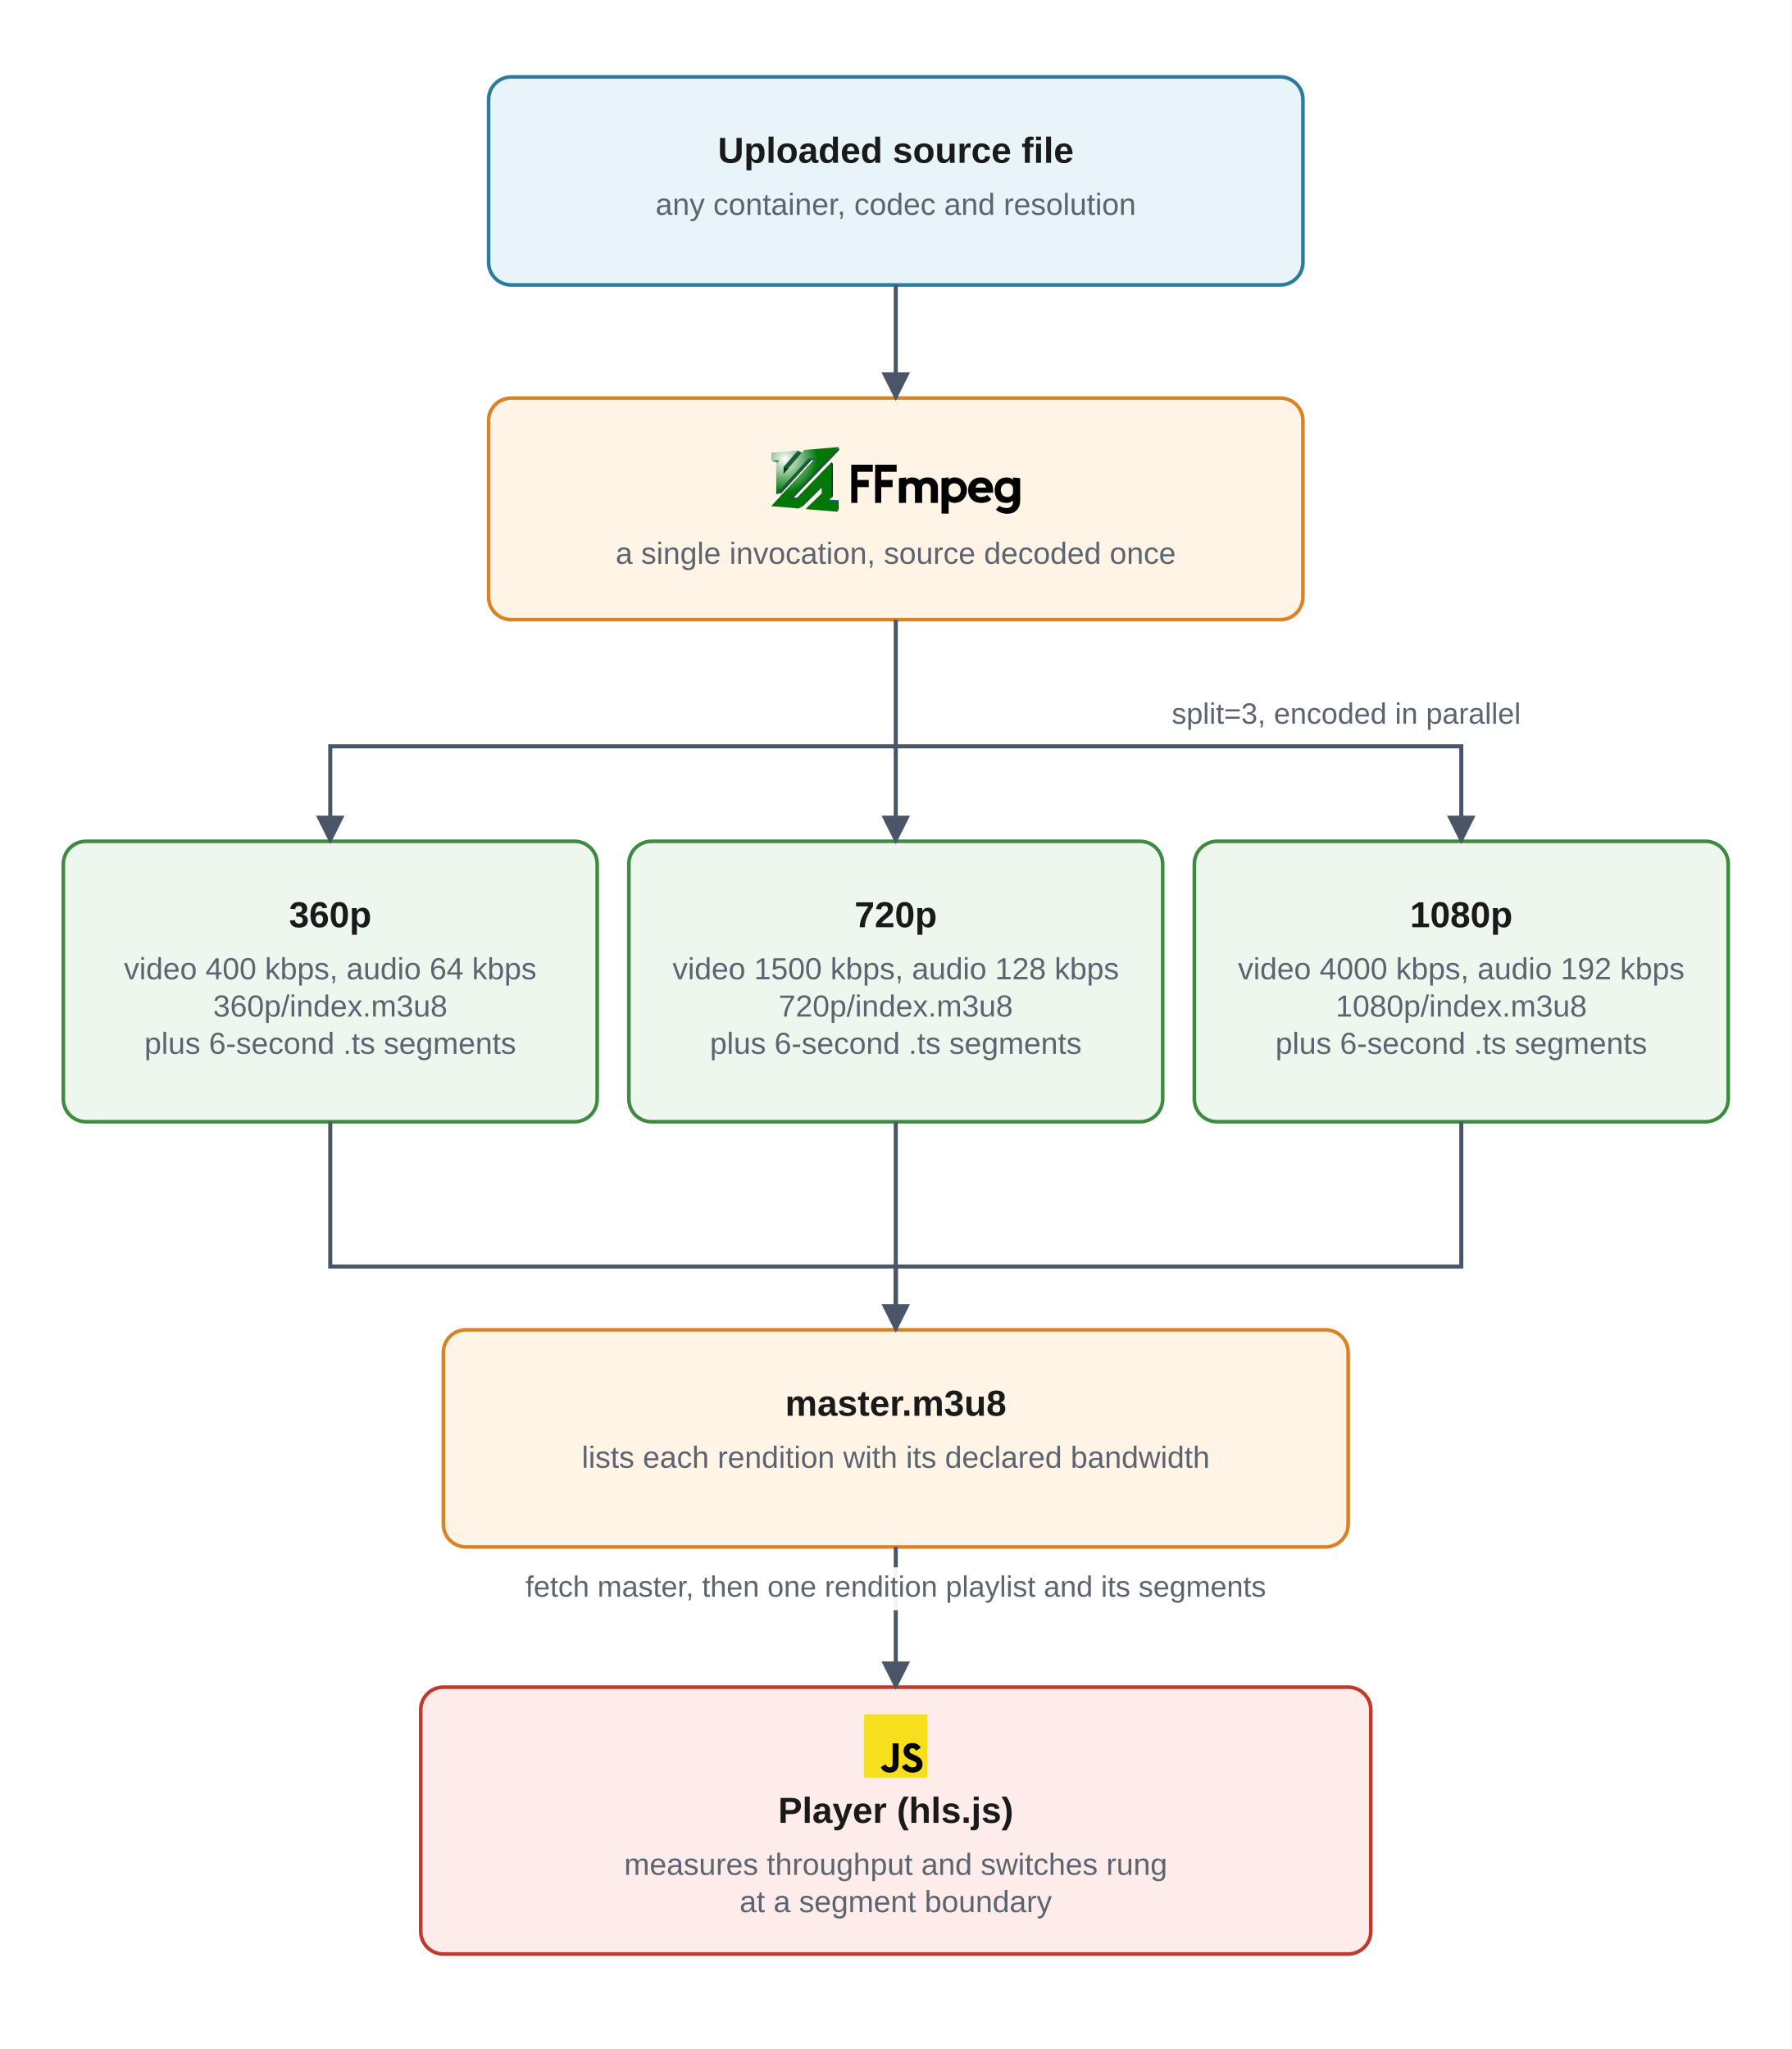
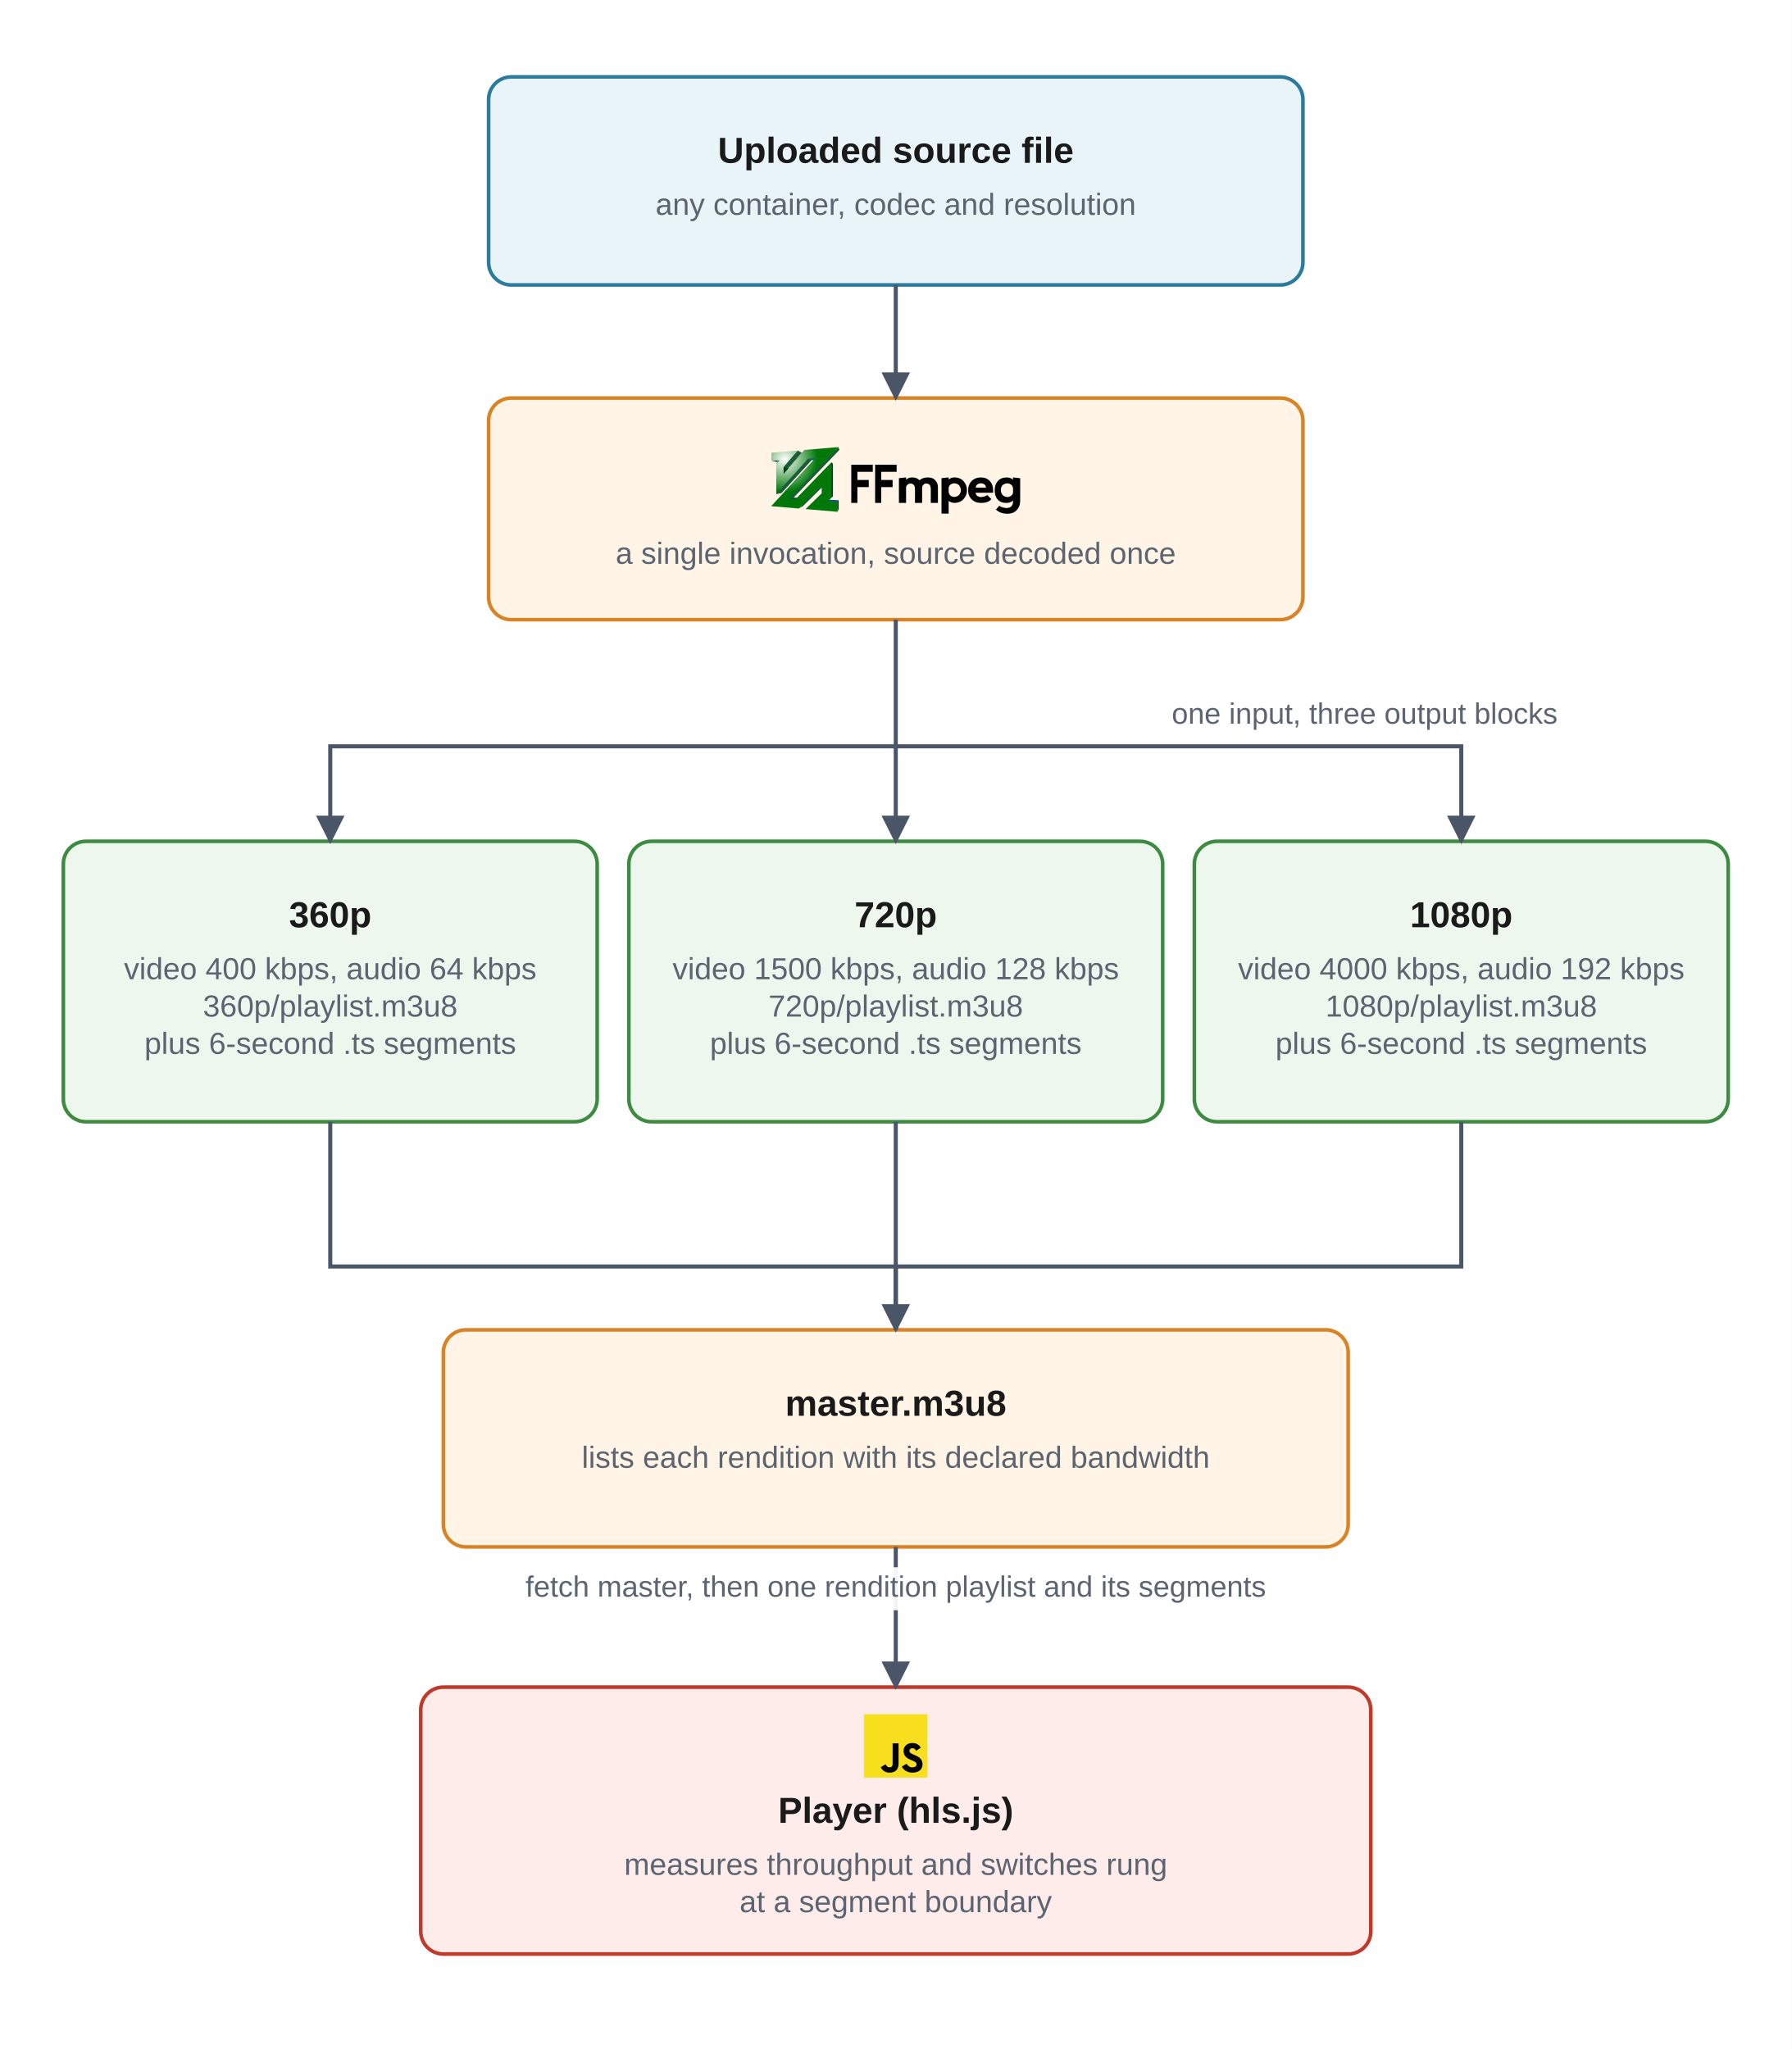
<svg xmlns="http://www.w3.org/2000/svg" width="792" height="906" viewBox="0 0 792 906">
  <defs>
    <marker id="arrow" viewBox="0 0 10 10" refX="9" refY="5" markerWidth="7" markerHeight="7" orient="auto-start-reverse">
      <path d="M 0 0 L 10 5 L 0 10 z" fill="#4a5568" />
    </marker>
  </defs>
  <rect width="792" height="906" fill="#ffffff" />
  <rect x="216" y="34" width="360" height="92" rx="10" fill="#e8f4f8" stroke="#2c7a9e" stroke-width="1.6" />
  <text x="396" y="72.0" font-family="Arial, Helvetica, sans-serif" font-size="16" font-weight="bold" fill="#1a1a1a" text-anchor="middle">Uploaded source file</text>
  <text x="396" y="95.0" font-family="Arial, Helvetica, sans-serif" font-size="13.5" font-weight="normal" fill="#5b6470" text-anchor="middle">any container, codec and resolution</text>
  <rect x="216" y="176" width="360" height="98" rx="10" fill="#fff4e6" stroke="#d98324" stroke-width="1.6" />
  <g transform="translate(341.00 197.68) scale(0.21484)">
    <defs>
      <radialGradient id="SVGK18OLd2s" cx="19.932%" cy="18.852%" r="50.648%" fx="19.932%" fy="18.852%" gradientTransform="matrix(.96523 0 0 1 .007 0)">
        <stop offset="0%" stop-color="#fff" />
        <stop offset="100%" stop-color="#007808" />
      </radialGradient>
    </defs>
    <path fill="#0b4819" d="M1.166 28.205V11.584l11.157 3.844V30.89zm8.997 68.329v-61.8l10.664 2.256v57.436z" />
    <path fill="#105c80" d="M62.325 11.557L34.916 42.992v13.376l40.651-45.836l64.387-4.984l-94.709 98.717l12.609.663l68.789-70.359v66.5l-7.642 7.183l19.381 1.047v18.405l-60.794-4.708l30.99-30.064V78.115l-44.305 43.849l-53.052-4.101l85.096-91.515l-14.004.757l-61.486 67.321V36.99l5.824-6.876l-14.328.776V15.428z" />
    <path fill="#0b4819" d="m10.163 34.734l6.168-7.426l10.32 2.806l-5.824 6.876z" />
    <path fill="#084010" d="m25.102 41.151l9.814 1.841v13.376l-9.814-.803z" />
    <path fill="#0c541e" d="m36.089 107.23l9.156-2.965l12.609.663l-8.32 3.078z" />
    <path fill="#1a5c34" d="m54.311 7.085l8.014 4.472l-27.409 31.435l-9.814-1.841z" />
    <path fill="#0b4819" d="m25.102 55.565l43.384-49.68l7.081 4.647l-40.651 45.836z" />
    <path fill="#1a5c34" d="m75.724 23.797l6.589 3.308l-61.486 67.321l-10.664 2.108z" />
    <path fill="#0b4819" d="m0 121.688l90.787-98.78l5.53 3.44l-85.096 91.515z" />
    <path fill="#1a5c34" d="m104.016 79.105l4.562-.99l-44.305 43.849l-7.879 4.499z" />
    <path fill="#0b4819" d="M104.016 95.21V79.105l4.562-.99v14.817z" />
    <path fill="#0b4819" d="m70.656 127.667l33.36-32.457l4.562-2.278l-30.99 30.064z" />
    <path fill="#13802d" d="m123.568 104.132l-8.281 7.781l3.714-3.661l7.642-7.183z" />
    <path fill="#0b4819" d="m49.534 108.006l74.034-76.297l3.075 2.86l-68.789 70.359z" />
    <path fill="#084010" d="m123.568 31.709l3.075 2.86v66.5l-3.075 3.063zm12.754 81.448l2.06-3.858v18.405l-2.06 5.525z" />
    <path fill="#1a5c34" d="m138.029 0l1.925 5.548l-94.709 98.717l-9.156 2.965z" />
    <path fill="url(#SVGK18OLd2s)" d="M54.311 7.085L25.102 41.151v14.414l43.384-49.68L138.029 0L36.089 107.23l13.445.776l74.034-76.297v72.423l-8.281 7.781l21.035 1.244v20.072l-65.666-5.562l33.36-32.457V79.105l-47.622 47.358L0 121.688l90.787-98.78l-15.063.889l-65.561 72.737v-61.8l6.168-7.426l-15.165.897V11.584z" />
    <path d="M177.032 67.732h23.382v14.633h-23.382v32.571H164.44v.006v-78.678h44.287v14.687h-31.695zm49.073 0h23.387v14.633h-23.387v32.571h-12.586v.006v-78.678h44.286v14.687h-31.7zm51.083 13.642v33.568h-14.686V64.014l14.686-1.576v4.667c3.289-3.085 7.484-4.613 12.586-4.613q9.965 0 15.212 6.034c3.85-4.023 9.614-6.034 17.306-6.034q9.965 0 15.212 6.034c3.497 4.028 5.246 8.653 5.246 13.898v32.518h-14.687V86.094q0-5.245-2.363-8.128c-1.576-1.915-4.124-2.93-7.657-3.043q-4.35.312-7.555 5.77a21 21 0 0 0-.262 3.313v30.948h-14.687V86.106q0-5.245-2.363-8.128c-1.576-1.915-4.112-2.936-7.645-3.05q-4.824.306-8.343 6.446m72.944 55.595V64.014l14.686-1.576v4.196c3.915-2.805 7.764-4.196 11.542-4.196c8.044 0 14.424 2.614 19.144 7.86c4.72 5.252 7.084 11.362 7.084 18.357s-2.363 13.11-7.084 18.356q-7.079 7.867-19.144 7.866c-5.246-.358-9.089-1.767-11.542-4.25v26.384zm14.686-53.023v8.504c.699 5.866 4.369 9.322 11.017 10.324c8.39-.662 13.11-5.019 14.161-13.057c-.352-9.8-5.072-14.86-14.161-15.218q-9.97 1.576-11.017 9.447m40.103 4.768c0-7.692 2.447-13.994 7.34-18.882q7.343-7.34 18.882-7.34q11.538 0 18.357 7.34c4.548 4.888 6.821 11.19 6.821 18.882v5.246h-36.188q.528 4.197 3.67 6.558c2.095 1.576 4.548 2.364 7.34 2.364c4.894 0 9.268-1.39 13.112-4.19l8.39 8.385c-3.85 5.246-11.016 7.865-21.508 7.865q-11.54 0-18.881-7.34c-4.894-4.893-7.335-11.19-7.335-18.888m33.569-11.798q-3.151-2.363-7.34-2.363c-2.793 0-5.246.788-7.34 2.363q-3.145 2.362-3.146 6.559h20.983c-.012-2.8-1.063-4.983-3.157-6.559M512 64.068v46.68c0 7.34-2.184 13.48-6.559 18.41c-4.374 4.929-9.876 7.537-16.524 7.823l-3.145.316c-10.14-.208-18.01-3.109-23.602-8.706l6.82-7.866c3.85 2.805 8.517 4.369 14.007 4.72q8.397-.001 11.35-3.932c1.982-2.614 2.966-5.508 2.966-8.647v-2.62q-5.873 4.719-13.636 4.72c-8.044 0-14.072-2.363-18.094-7.083q-6.033-7.079-6.033-19.145c0-7.692 2.184-13.994 6.558-18.882c4.375-4.893 10.575-7.34 18.62-7.34c5.943.358 10.139 1.94 12.585 4.774v-4.774zm-14.687 29.367v-8.498c-.698-5.867-4.368-9.322-11.016-10.324q-13.114.472-14.161 13.057c.352 9.799 5.072 14.86 14.161 15.218q9.97-1.586 11.016-9.453" />
  </g>
  <text x="396" y="249.3" font-family="Arial, Helvetica, sans-serif" font-size="13.5" font-weight="normal" fill="#5b6470" text-anchor="middle">a single invocation, source decoded once</text>
  <path d="M 396 126 L 396 176" fill="none" stroke="#4a5568" stroke-width="1.8" marker-end="url(#arrow)" />
  <rect x="28" y="372" width="236" height="124" rx="10" fill="#eef7ee" stroke="#3d8b40" stroke-width="1.6" />
  <text x="146" y="410.0" font-family="Arial, Helvetica, sans-serif" font-size="16" font-weight="bold" fill="#1a1a1a" text-anchor="middle">360p</text>
  <text x="146" y="433.0" font-family="Arial, Helvetica, sans-serif" font-size="13.5" font-weight="normal" fill="#5b6470" text-anchor="middle">video 400 kbps, audio 64 kbps</text>
-   <text x="146" y="449.5" font-family="Arial, Helvetica, sans-serif" font-size="13.5" font-weight="normal" fill="#5b6470" text-anchor="middle">360p/index.m3u8</text>
+   <text x="146" y="449.5" font-family="Arial, Helvetica, sans-serif" font-size="13.5" font-weight="normal" fill="#5b6470" text-anchor="middle">360p/playlist.m3u8</text>
  <text x="146" y="466.0" font-family="Arial, Helvetica, sans-serif" font-size="13.5" font-weight="normal" fill="#5b6470" text-anchor="middle">plus 6-second .ts segments</text>
  <rect x="278" y="372" width="236" height="124" rx="10" fill="#eef7ee" stroke="#3d8b40" stroke-width="1.6" />
  <text x="396" y="410.0" font-family="Arial, Helvetica, sans-serif" font-size="16" font-weight="bold" fill="#1a1a1a" text-anchor="middle">720p</text>
  <text x="396" y="433.0" font-family="Arial, Helvetica, sans-serif" font-size="13.5" font-weight="normal" fill="#5b6470" text-anchor="middle">video 1500 kbps, audio 128 kbps</text>
-   <text x="396" y="449.5" font-family="Arial, Helvetica, sans-serif" font-size="13.5" font-weight="normal" fill="#5b6470" text-anchor="middle">720p/index.m3u8</text>
+   <text x="396" y="449.5" font-family="Arial, Helvetica, sans-serif" font-size="13.5" font-weight="normal" fill="#5b6470" text-anchor="middle">720p/playlist.m3u8</text>
  <text x="396" y="466.0" font-family="Arial, Helvetica, sans-serif" font-size="13.5" font-weight="normal" fill="#5b6470" text-anchor="middle">plus 6-second .ts segments</text>
  <rect x="528" y="372" width="236" height="124" rx="10" fill="#eef7ee" stroke="#3d8b40" stroke-width="1.6" />
  <text x="646" y="410.0" font-family="Arial, Helvetica, sans-serif" font-size="16" font-weight="bold" fill="#1a1a1a" text-anchor="middle">1080p</text>
  <text x="646" y="433.0" font-family="Arial, Helvetica, sans-serif" font-size="13.5" font-weight="normal" fill="#5b6470" text-anchor="middle">video 4000 kbps, audio 192 kbps</text>
-   <text x="646" y="449.5" font-family="Arial, Helvetica, sans-serif" font-size="13.5" font-weight="normal" fill="#5b6470" text-anchor="middle">1080p/index.m3u8</text>
+   <text x="646" y="449.5" font-family="Arial, Helvetica, sans-serif" font-size="13.5" font-weight="normal" fill="#5b6470" text-anchor="middle">1080p/playlist.m3u8</text>
  <text x="646" y="466.0" font-family="Arial, Helvetica, sans-serif" font-size="13.5" font-weight="normal" fill="#5b6470" text-anchor="middle">plus 6-second .ts segments</text>
  <path d="M 396 274 L 396 330" fill="none" stroke="#4a5568" stroke-width="1.8" />
  <path d="M 396 330 L 146 330 L 146 372" fill="none" stroke="#4a5568" stroke-width="1.8" marker-end="url(#arrow)" />
  <path d="M 396 330 L 396 330 L 396 372" fill="none" stroke="#4a5568" stroke-width="1.8" marker-end="url(#arrow)" />
  <path d="M 396 330 L 646 330 L 646 372" fill="none" stroke="#4a5568" stroke-width="1.8" marker-end="url(#arrow)" />
-   <text x="518" y="320.0" font-family="Arial, Helvetica, sans-serif" font-size="13" font-weight="normal" fill="#5b6470" text-anchor="start">split=3, encoded in parallel</text>
+   <text x="518" y="320.0" font-family="Arial, Helvetica, sans-serif" font-size="13" font-weight="normal" fill="#5b6470" text-anchor="start">one input, three output blocks</text>
  <rect x="196" y="588" width="400" height="96" rx="10" fill="#fff4e6" stroke="#d98324" stroke-width="1.6" />
  <text x="396" y="626.0" font-family="Arial, Helvetica, sans-serif" font-size="16" font-weight="bold" fill="#1a1a1a" text-anchor="middle">master.m3u8</text>
  <text x="396" y="649.0" font-family="Arial, Helvetica, sans-serif" font-size="13.5" font-weight="normal" fill="#5b6470" text-anchor="middle">lists each rendition with its declared bandwidth</text>
  <path d="M 146 496 L 146 560 L 396 560 L 396 588" fill="none" stroke="#4a5568" stroke-width="1.8" />
  <path d="M 396 496 L 396 560 L 396 560 L 396 588" fill="none" stroke="#4a5568" stroke-width="1.8" marker-end="url(#arrow)" />
  <path d="M 646 496 L 646 560 L 396 560 L 396 588" fill="none" stroke="#4a5568" stroke-width="1.8" />
  <rect x="186" y="746" width="420" height="118" rx="10" fill="#fdecea" stroke="#c0392b" stroke-width="1.6" />
  <g transform="translate(382.00 758.00) scale(0.10938)">
    <path fill="#f7df1e" d="M0 0h256v256H0z" />
    <path d="m67.312 213.932l19.59-11.856c3.78 6.701 7.218 12.371 15.465 12.371c7.905 0 12.89-3.092 12.89-15.12v-81.798h24.057v82.138c0 24.917-14.606 36.259-35.916 36.259c-19.245 0-30.416-9.967-36.087-21.996m85.07-2.576l19.588-11.341c5.157 8.421 11.859 14.607 23.715 14.607c9.969 0 16.325-4.984 16.325-11.858c0-8.248-6.53-11.17-17.528-15.98l-6.013-2.58c-17.357-7.387-28.87-16.667-28.87-36.257c0-18.044 13.747-31.792 35.228-31.792c15.294 0 26.292 5.328 34.196 19.247l-18.732 12.03c-4.125-7.389-8.591-10.31-15.465-10.31c-7.046 0-11.514 4.468-11.514 10.31c0 7.217 4.468 10.14 14.778 14.608l6.014 2.577c20.45 8.765 31.963 17.7 31.963 37.804c0 21.654-17.012 33.51-39.867 33.51c-22.339 0-36.774-10.654-43.819-24.574" />
  </g>
  <text x="396" y="806.0" font-family="Arial, Helvetica, sans-serif" font-size="16" font-weight="bold" fill="#1a1a1a" text-anchor="middle">Player (hls.js)</text>
  <text x="396" y="829.0" font-family="Arial, Helvetica, sans-serif" font-size="13.5" font-weight="normal" fill="#5b6470" text-anchor="middle">measures throughput and switches rung</text>
  <text x="396" y="845.5" font-family="Arial, Helvetica, sans-serif" font-size="13.5" font-weight="normal" fill="#5b6470" text-anchor="middle">at a segment boundary</text>
  <path d="M 396 684 L 396 746" fill="none" stroke="#4a5568" stroke-width="1.8" marker-end="url(#arrow)" />
  <rect x="180.2" y="693.0" width="431.6" height="19.0" rx="4" fill="#ffffff" fill-opacity="0.93" />
  <text x="396" y="706.0" font-family="Arial, Helvetica, sans-serif" font-size="13" font-weight="normal" fill="#5b6470" text-anchor="middle">fetch master, then one rendition playlist and its segments</text>
</svg>
